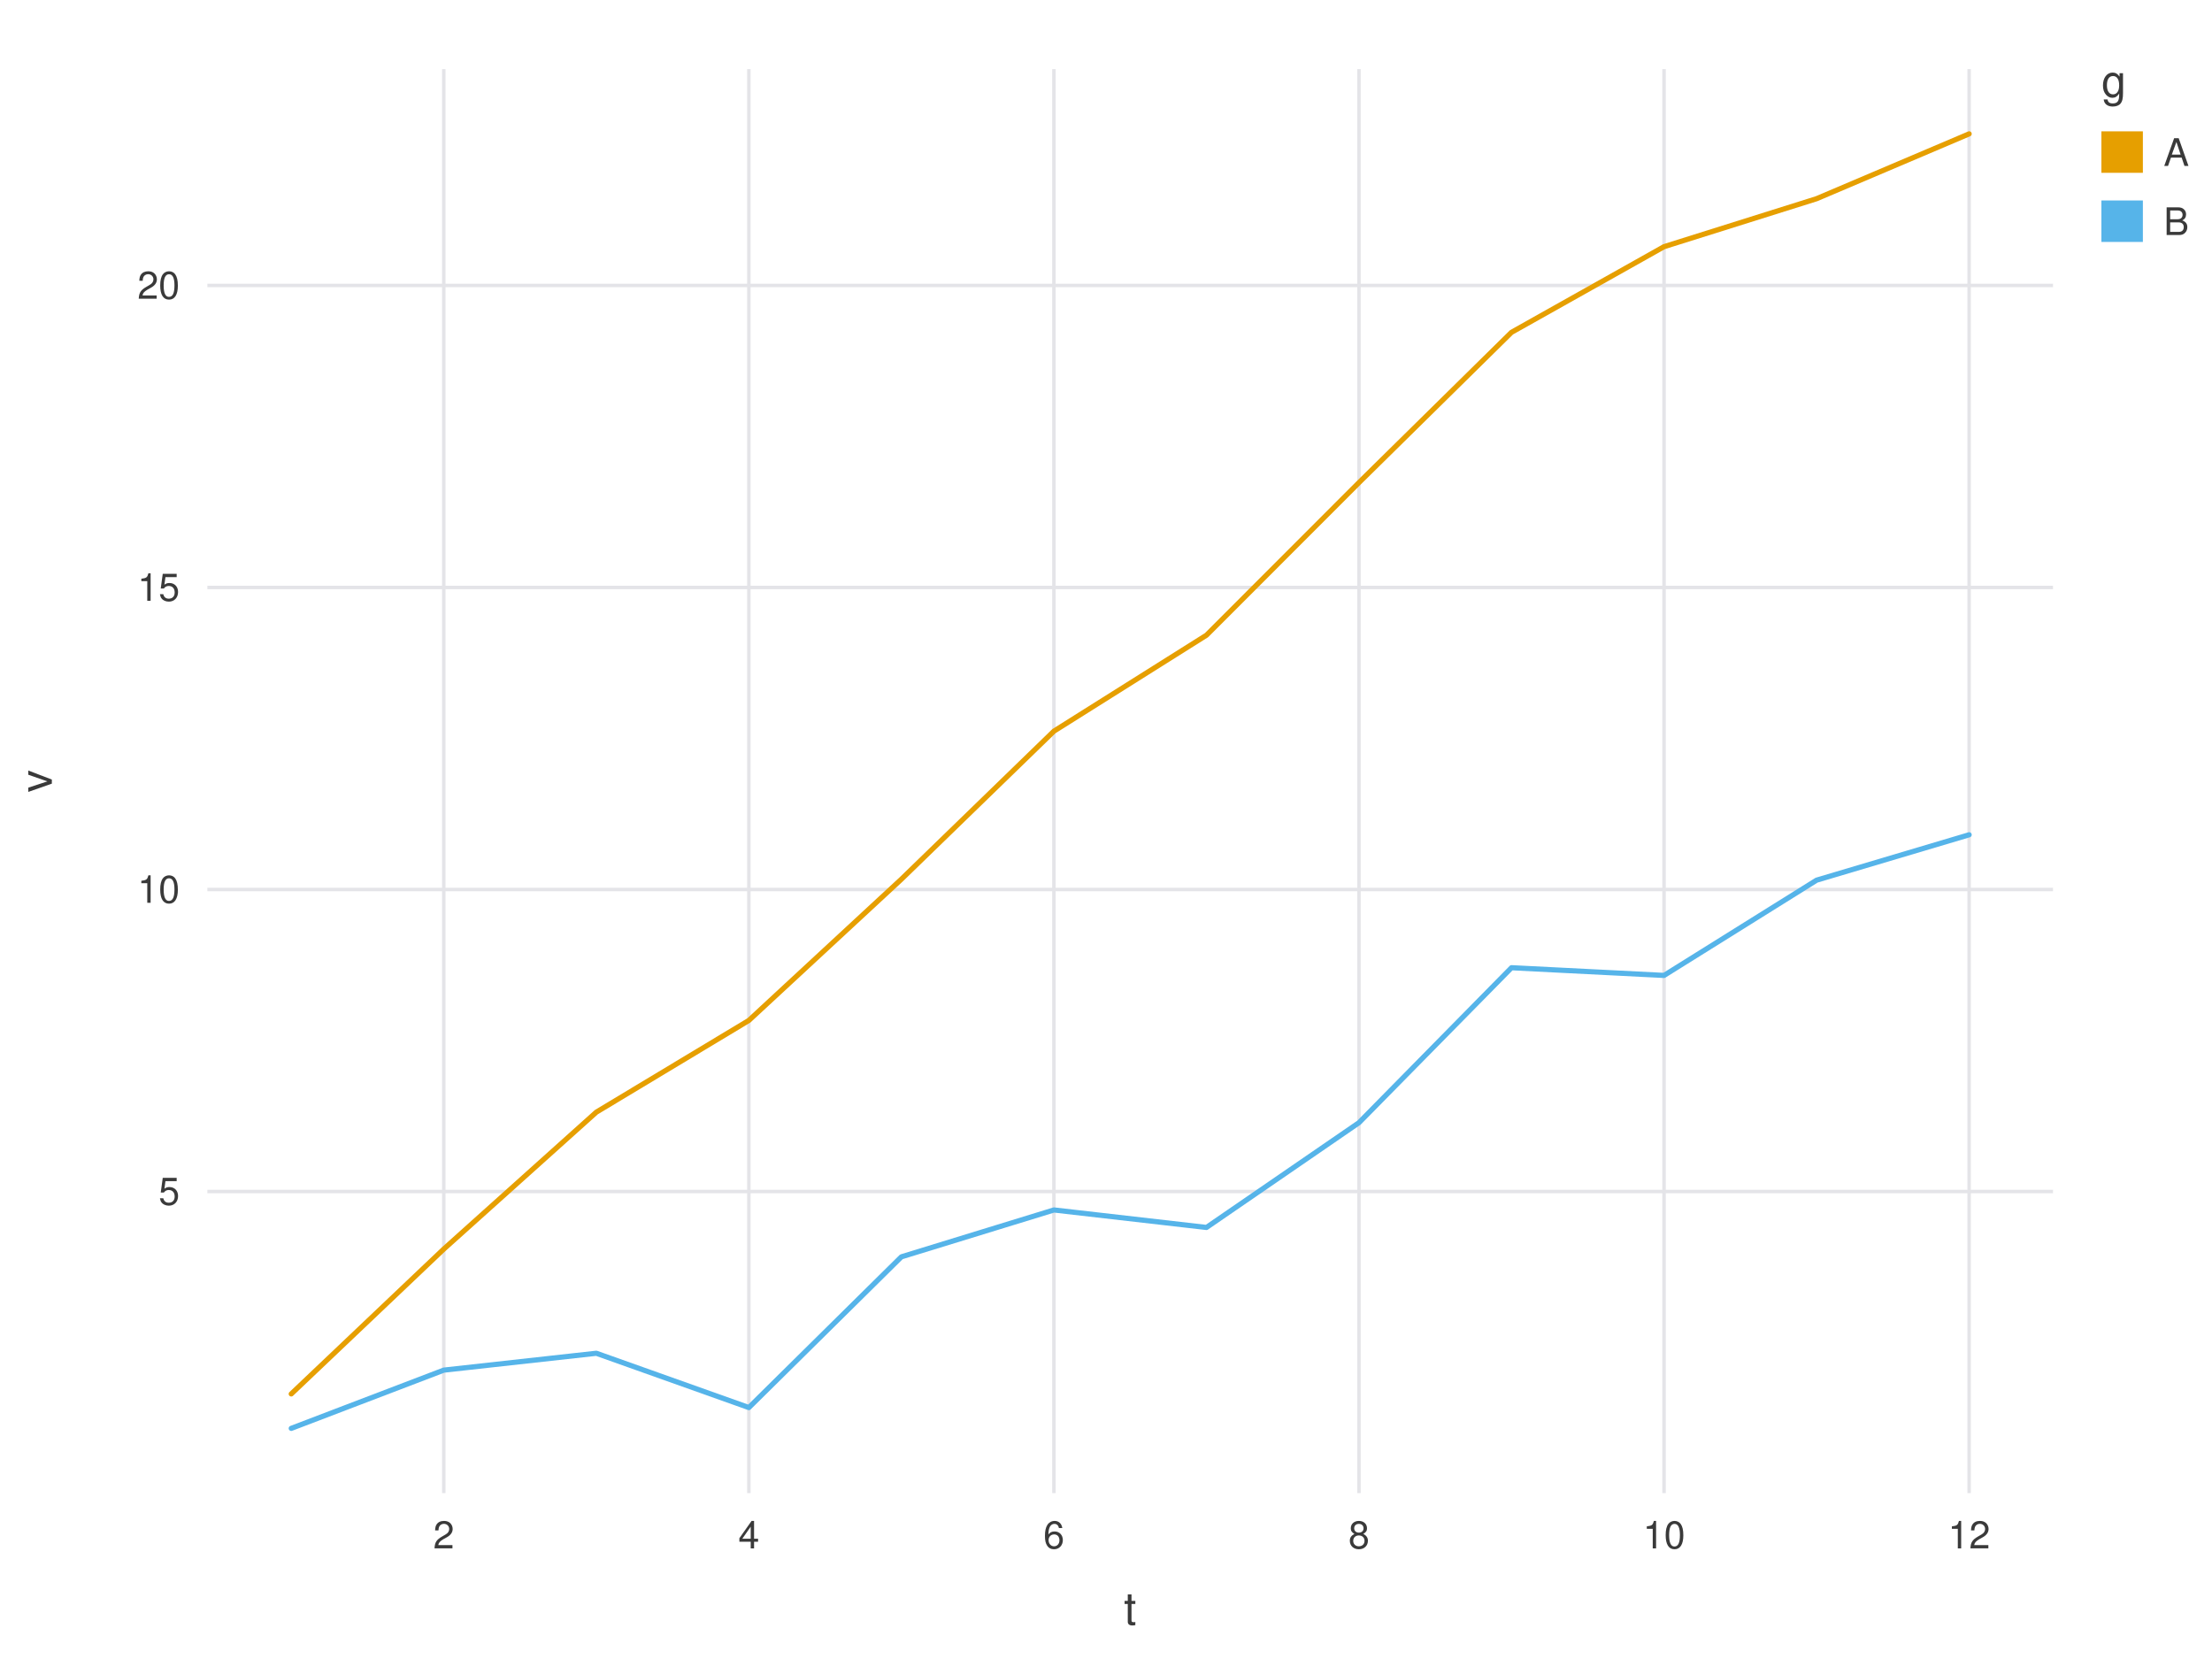
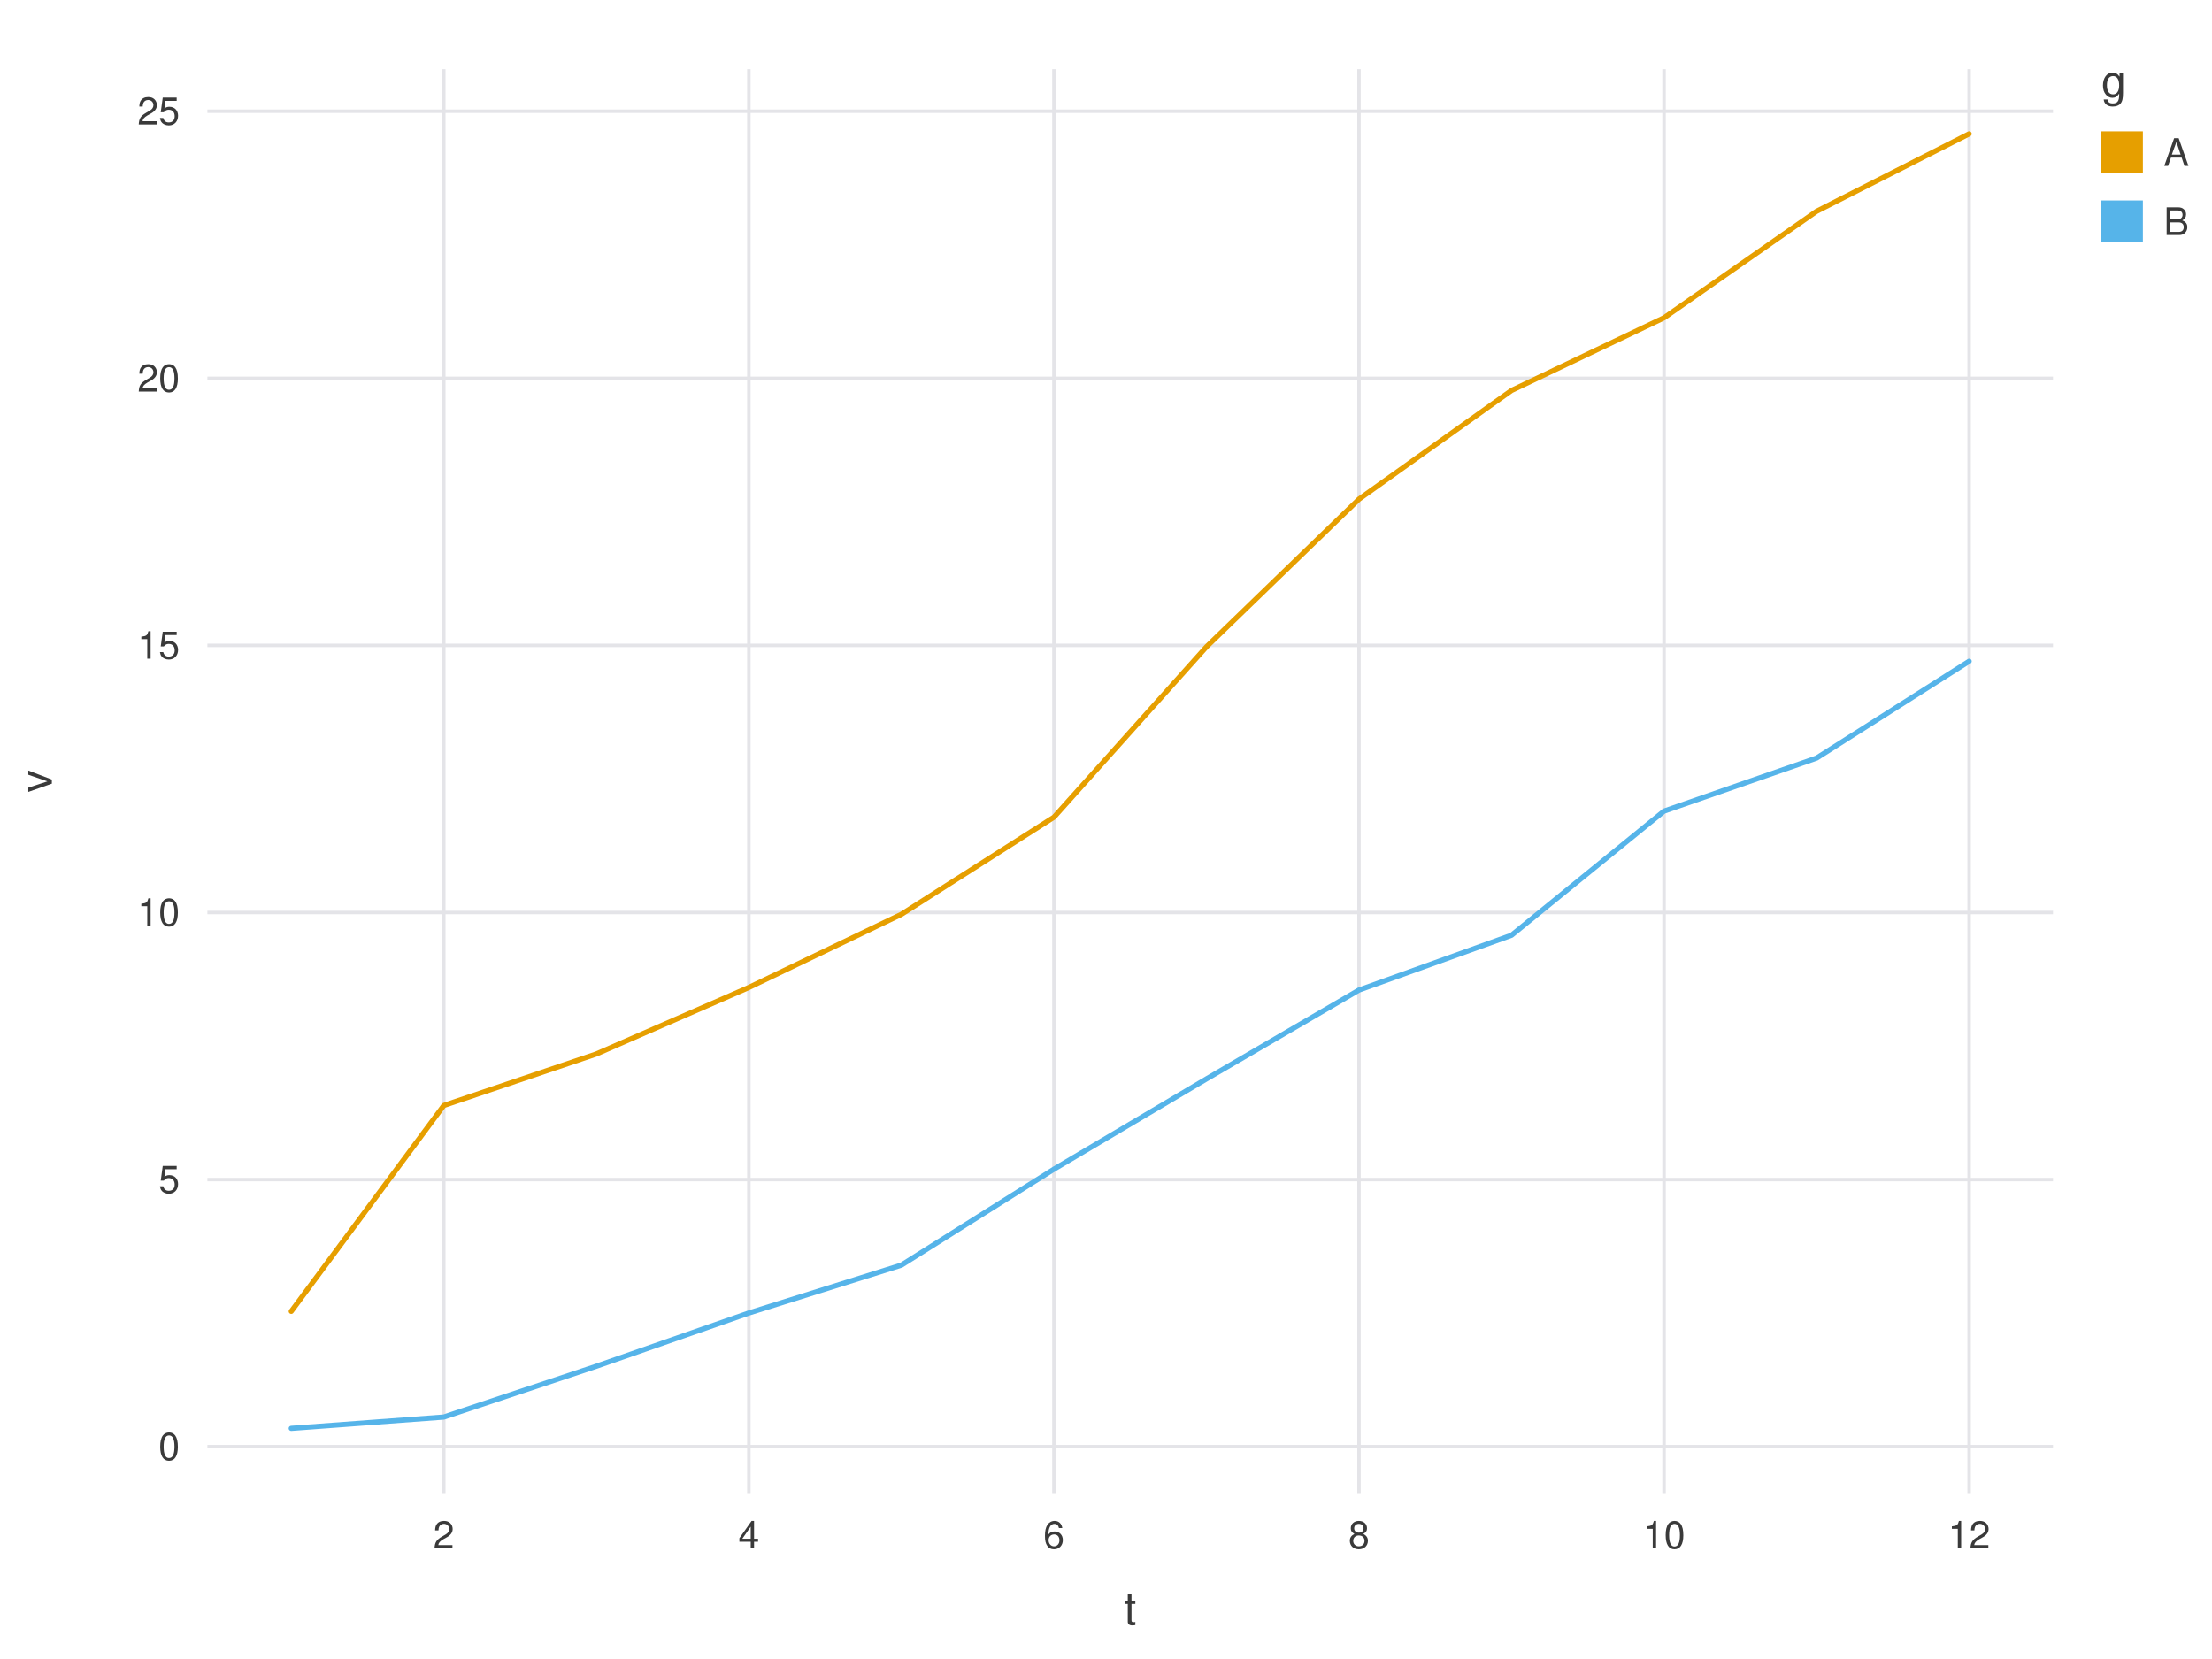
<svg xmlns="http://www.w3.org/2000/svg" width="640" height="480" viewBox="0 0 640 480" font-family="Helvetica, Arial, sans-serif">
  <rect x="0" y="0" width="640" height="480" fill="#FFFFFF" />
  <rect x="60" y="20" width="534" height="412" fill="#FFFFFF" />
  <line x1="128.4" y1="20" x2="128.4" y2="432" stroke="#E4E4E8" stroke-width="1" />
  <line x1="216.67" y1="20" x2="216.67" y2="432" stroke="#E4E4E8" stroke-width="1" />
  <line x1="304.93" y1="20" x2="304.93" y2="432" stroke="#E4E4E8" stroke-width="1" />
  <line x1="393.2" y1="20" x2="393.2" y2="432" stroke="#E4E4E8" stroke-width="1" />
  <line x1="481.46" y1="20" x2="481.46" y2="432" stroke="#E4E4E8" stroke-width="1" />
  <line x1="569.73" y1="20" x2="569.73" y2="432" stroke="#E4E4E8" stroke-width="1" />
-   <line x1="60" y1="344.74" x2="594" y2="344.74" stroke="#E4E4E8" stroke-width="1" />
-   <line x1="60" y1="257.36" x2="594" y2="257.36" stroke="#E4E4E8" stroke-width="1" />
-   <line x1="60" y1="169.97" x2="594" y2="169.97" stroke="#E4E4E8" stroke-width="1" />
-   <line x1="60" y1="82.59" x2="594" y2="82.59" stroke="#E4E4E8" stroke-width="1" />
+   <line x1="60" y1="418.56" x2="594" y2="418.56" stroke="#E4E4E8" stroke-width="1" />
+   <line x1="60" y1="341.29" x2="594" y2="341.29" stroke="#E4E4E8" stroke-width="1" />
+   <line x1="60" y1="264.01" x2="594" y2="264.01" stroke="#E4E4E8" stroke-width="1" />
+   <line x1="60" y1="186.73" x2="594" y2="186.73" stroke="#E4E4E8" stroke-width="1" />
+   <line x1="60" y1="109.46" x2="594" y2="109.46" stroke="#E4E4E8" stroke-width="1" />
+   <line x1="60" y1="32.18" x2="594" y2="32.18" stroke="#E4E4E8" stroke-width="1" />
  <clipPath id="panel1">
    <rect x="60" y="20" width="534" height="412" />
  </clipPath>
  <g clip-path="url(#panel1)">
-     <polyline points="84.27,403.3 128.4,361.39 172.54,321.78 216.67,295.24 260.8,254.38 304.93,211.55 349.07,183.78 393.2,139.62 437.33,96.15 481.46,71.37 525.6,57.49 569.73,38.73" fill="none" stroke="#E69F00" stroke-width="1.5" stroke-opacity="1" stroke-linejoin="round" stroke-linecap="round" />
-     <polyline points="84.27,413.27 128.4,396.42 172.54,391.54 216.67,407.25 260.8,363.64 304.93,350.08 349.07,355.14 393.2,324.82 437.33,279.99 481.46,282.22 525.6,254.66 569.73,241.53" fill="none" stroke="#56B4E9" stroke-width="1.5" stroke-opacity="1" stroke-linejoin="round" stroke-linecap="round" />
+     <polyline points="84.27,379.41 128.4,319.85 172.54,304.94 216.67,285.7 260.8,264.54 304.93,236.44 349.07,187.14 393.2,144.42 437.33,112.97 481.46,91.94 525.6,61.13 569.73,38.73" fill="none" stroke="#E69F00" stroke-width="1.5" stroke-opacity="1" stroke-linejoin="round" stroke-linecap="round" />
+     <polyline points="84.27,413.27 128.4,410 172.54,395.29 216.67,379.89 260.8,366.04 304.93,338.28 349.07,312.16 393.2,286.45 437.33,270.59 481.46,234.68 525.6,219.33 569.73,191.33" fill="none" stroke="#56B4E9" stroke-width="1.5" stroke-opacity="1" stroke-linejoin="round" stroke-linecap="round" />
  </g>
  <text x="128.4" y="448" text-anchor="middle" font-size="11" fill="#3A3A3A">2</text>
  <text x="216.67" y="448" text-anchor="middle" font-size="11" fill="#3A3A3A">4</text>
  <text x="304.93" y="448" text-anchor="middle" font-size="11" fill="#3A3A3A">6</text>
  <text x="393.2" y="448" text-anchor="middle" font-size="11" fill="#3A3A3A">8</text>
  <text x="481.46" y="448" text-anchor="middle" font-size="11" fill="#3A3A3A">10</text>
  <text x="569.73" y="448" text-anchor="middle" font-size="11" fill="#3A3A3A">12</text>
-   <text x="52" y="348.59" text-anchor="end" font-size="11" fill="#3A3A3A">5</text>
-   <text x="52" y="261.21" text-anchor="end" font-size="11" fill="#3A3A3A">10</text>
-   <text x="52" y="173.82" text-anchor="end" font-size="11" fill="#3A3A3A">15</text>
-   <text x="52" y="86.44" text-anchor="end" font-size="11" fill="#3A3A3A">20</text>
+   <text x="52" y="422.41" text-anchor="end" font-size="11" fill="#3A3A3A">0</text>
+   <text x="52" y="345.14" text-anchor="end" font-size="11" fill="#3A3A3A">5</text>
+   <text x="52" y="267.86" text-anchor="end" font-size="11" fill="#3A3A3A">10</text>
+   <text x="52" y="190.58" text-anchor="end" font-size="11" fill="#3A3A3A">15</text>
+   <text x="52" y="113.31" text-anchor="end" font-size="11" fill="#3A3A3A">20</text>
+   <text x="52" y="36.03" text-anchor="end" font-size="11" fill="#3A3A3A">25</text>
  <text x="327" y="470" text-anchor="middle" font-size="13" fill="#3A3A3A">t</text>
  <text x="15" y="226" transform="rotate(-90 15 226)" text-anchor="middle" font-size="13" fill="#3A3A3A">v</text>
  <text x="608" y="28" text-anchor="start" font-size="13" fill="#3A3A3A">g</text>
  <rect x="608" y="38" width="12" height="12" fill="#E69F00" />
  <text x="626" y="48" text-anchor="start" font-size="11" fill="#3A3A3A">A</text>
  <rect x="608" y="58" width="12" height="12" fill="#56B4E9" />
  <text x="626" y="68" text-anchor="start" font-size="11" fill="#3A3A3A">B</text>
</svg>
